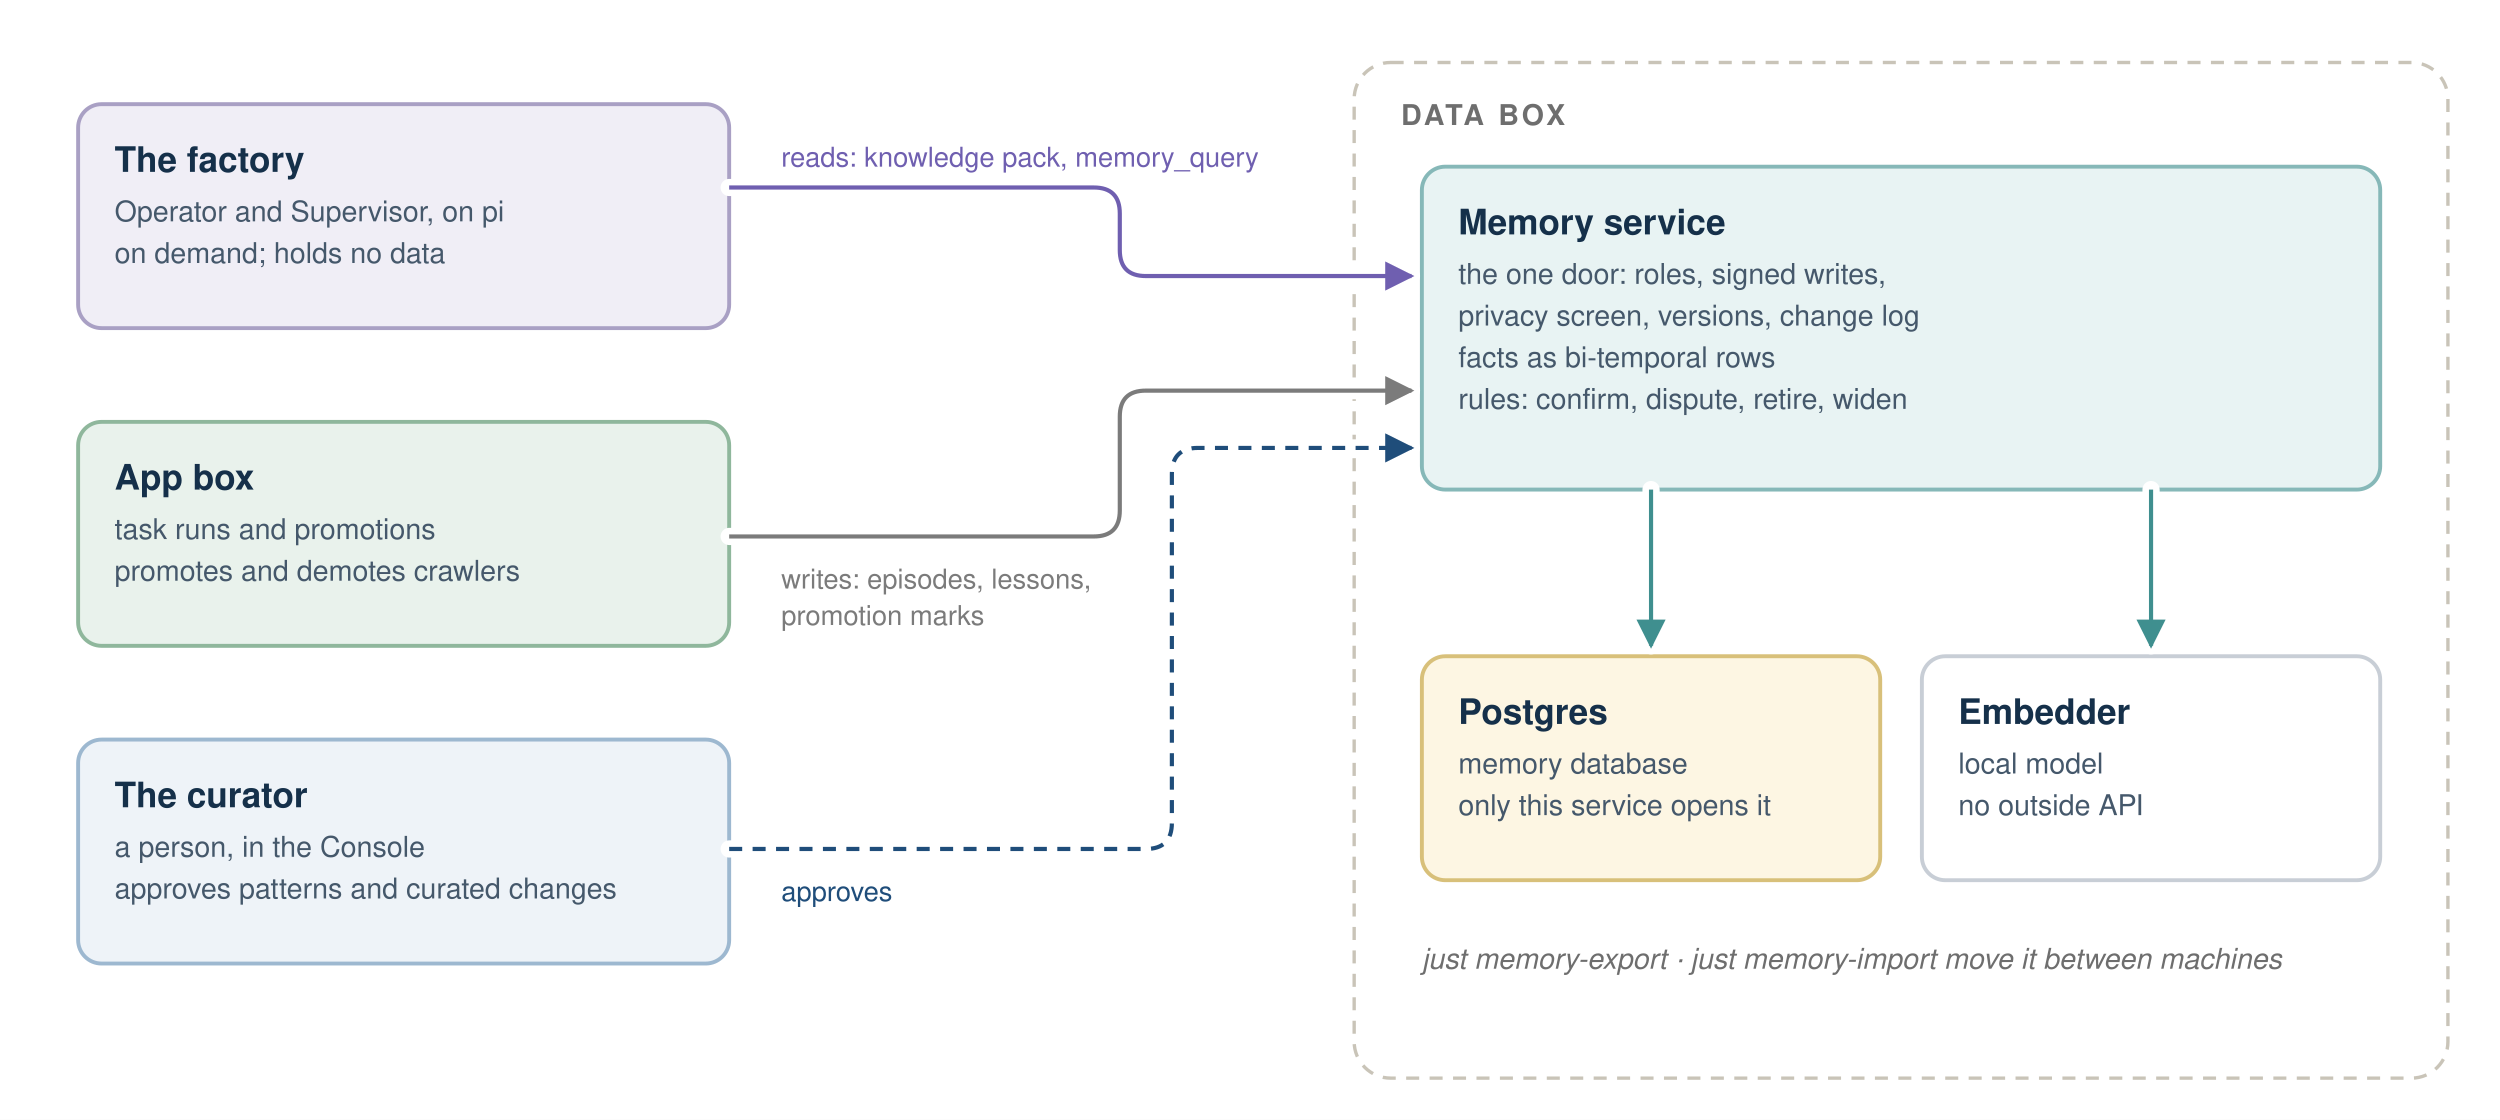
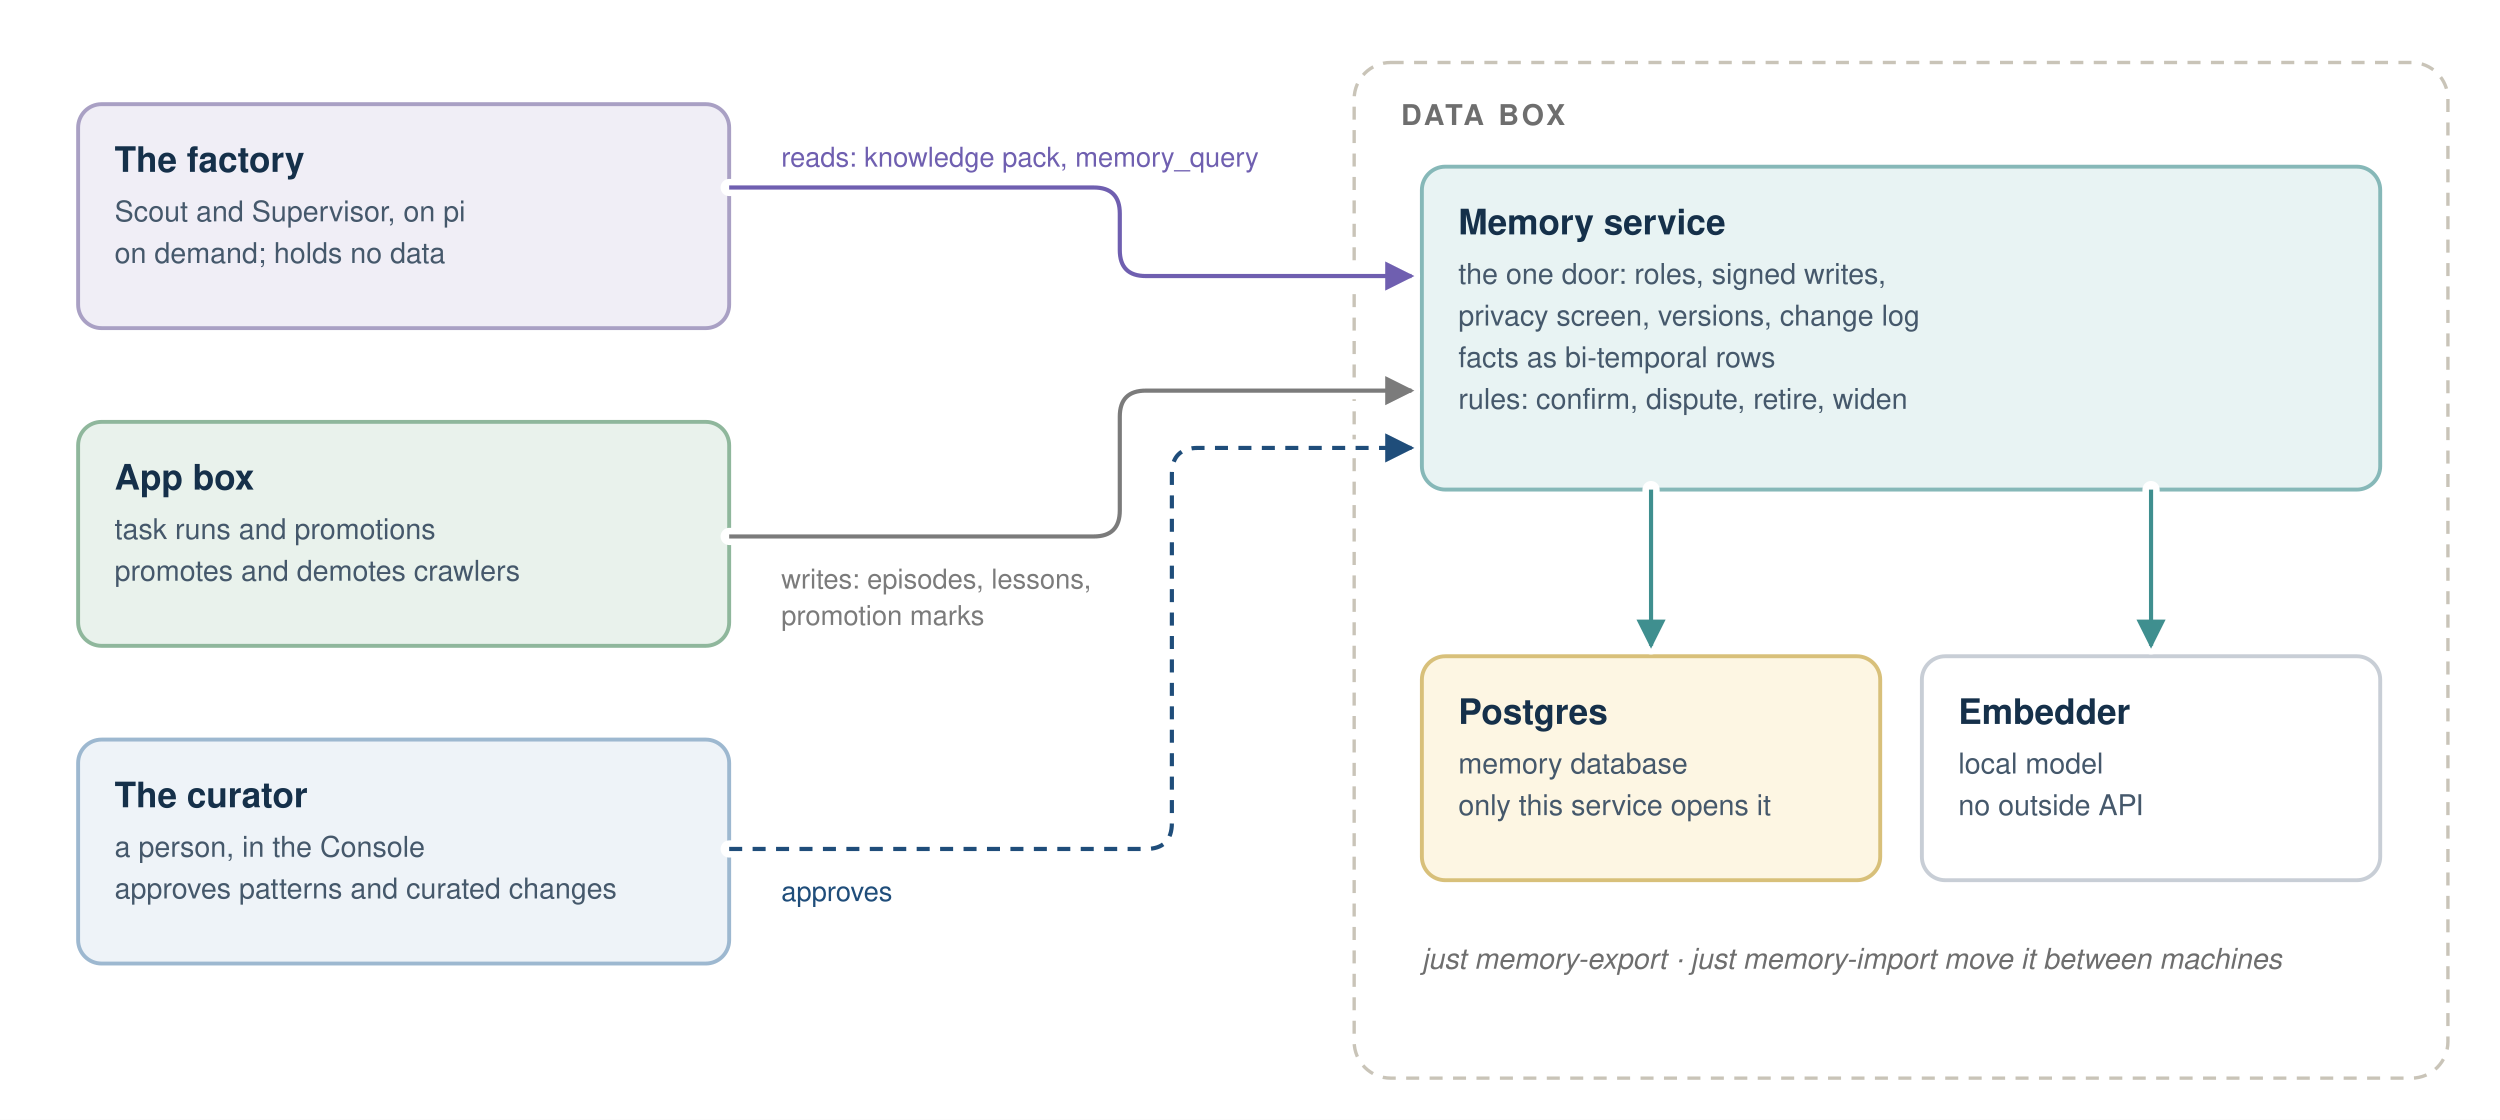
<svg xmlns="http://www.w3.org/2000/svg" viewBox="0 0 960 430" width="960" height="430" role="img" font-family="-apple-system,BlinkMacSystemFont,&quot;Segoe UI&quot;,Helvetica,Arial,sans-serif">
  <defs>
    <marker id="a-grey" viewBox="0 0 10 10" refX="9" refY="5" markerWidth="7" markerHeight="7" orient="auto-start-reverse">
      <path d="M0,0 L10,5 L0,10 z" fill="#7b7b7b" />
    </marker>
    <marker id="a-blue" viewBox="0 0 10 10" refX="9" refY="5" markerWidth="7" markerHeight="7" orient="auto-start-reverse">
      <path d="M0,0 L10,5 L0,10 z" fill="#1f4d7a" />
    </marker>
    <marker id="a-red" viewBox="0 0 10 10" refX="9" refY="5" markerWidth="7" markerHeight="7" orient="auto-start-reverse">
      <path d="M0,0 L10,5 L0,10 z" fill="#c0484f" />
    </marker>
    <marker id="a-violet" viewBox="0 0 10 10" refX="9" refY="5" markerWidth="7" markerHeight="7" orient="auto-start-reverse">
      <path d="M0,0 L10,5 L0,10 z" fill="#6f5fb0" />
    </marker>
    <marker id="a-rose" viewBox="0 0 10 10" refX="9" refY="5" markerWidth="7" markerHeight="7" orient="auto-start-reverse">
      <path d="M0,0 L10,5 L0,10 z" fill="#c0707a" />
    </marker>
    <marker id="a-teal" viewBox="0 0 10 10" refX="9" refY="5" markerWidth="7" markerHeight="7" orient="auto-start-reverse">
      <path d="M0,0 L10,5 L0,10 z" fill="#3f8f8f" />
    </marker>
    <style>.zone{font-size:11px;font-weight:700;letter-spacing:.11em}.ttl{font-size:13.5px;font-weight:650;fill:#15304a}.sub{font-size:11px;fill:#45586b}.fl{font-size:10.5px}.badge{font-size:11px;font-weight:700;fill:#ffffff}.lane{font-size:10.5px;font-weight:700;letter-spacing:.12em;fill:#8a8a8a}.note{font-size:11px;fill:#6e6e6e;font-style:italic}.chip{font-size:10.5px;fill:#45586b}.tag{font-size:10.5px;font-family:ui-monospace,Menlo,monospace;fill:#8a8a8a}</style>
  </defs>
  <rect width="960" height="430" fill="#ffffff" />
  <rect x="30" y="40" width="250" height="86" rx="9" fill="#f0eef6" stroke="#a9a0c4" stroke-width="1.5" />
  <text class="ttl" x="44" y="66">The factory</text>
-   <text class="sub" x="44" y="85">Operator and Supervisor, on pi</text>
+   <text class="sub" x="44" y="85">Scout and Supervisor, on pi</text>
  <text class="sub" x="44" y="101">on demand; holds no data</text>
  <rect x="30" y="162" width="250" height="86" rx="9" fill="#e9f2ec" stroke="#8fb79c" stroke-width="1.5" />
  <text class="ttl" x="44" y="188">App box</text>
  <text class="sub" x="44" y="207">task runs and promotions</text>
  <text class="sub" x="44" y="223">promotes and demotes crawlers</text>
  <rect x="30" y="284" width="250" height="86" rx="9" fill="#eef3f8" stroke="#9db8d0" stroke-width="1.5" />
  <text class="ttl" x="44" y="310">The curator</text>
  <text class="sub" x="44" y="329">a person, in the Console</text>
  <text class="sub" x="44" y="345">approves patterns and curated changes</text>
  <rect x="520" y="24" width="420" height="390" rx="14" fill="none" stroke="#c9c4b8" stroke-width="1.3" stroke-dasharray="5 4" />
  <text class="zone" x="538" y="48" fill="#6e6e6e">DATA BOX</text>
  <rect x="546" y="64" width="368" height="124" rx="9" fill="#e8f3f3" stroke="#86b8b8" stroke-width="1.5" />
  <text class="ttl" x="560" y="90">Memory service</text>
  <text class="sub" x="560" y="109">the one door: roles, signed writes,</text>
  <text class="sub" x="560" y="125">privacy screen, versions, change log</text>
  <text class="sub" x="560" y="141">facts as bi-temporal rows</text>
  <text class="sub" x="560" y="157">rules: confirm, dispute, retire, widen</text>
  <rect x="546" y="252" width="176" height="86" rx="9" fill="#fdf6e3" stroke="#d8c07a" stroke-width="1.5" />
  <text class="ttl" x="560" y="278">Postgres</text>
  <text class="sub" x="560" y="297">memory database</text>
  <text class="sub" x="560" y="313">only this service opens it</text>
  <rect x="738" y="252" width="176" height="86" rx="9" fill="#ffffff" stroke="#c8ced6" stroke-width="1.5" />
  <text class="ttl" x="752" y="278">Embedder</text>
  <text class="sub" x="752" y="297">local model</text>
  <text class="sub" x="752" y="313">no outside API</text>
  <text class="note" x="546" y="372" text-anchor="start">just memory-export · just memory-import move it between machines</text>
  <path d="M280,72 H420 Q430,72 430,82 V96 Q430,106 440,106 H542" fill="none" stroke="#ffffff" stroke-width="6.6" stroke-linejoin="round" stroke-linecap="round" />
  <path d="M280,72 H420 Q430,72 430,82 V96 Q430,106 440,106 H542" fill="none" stroke="#6f5fb0" stroke-width="1.6" stroke-linejoin="round" marker-end="url(#a-violet)" />
  <text class="fl" x="300" y="64" text-anchor="start" fill="#6f5fb0">reads: knowledge pack, memory_query</text>
  <path d="M280,206 H420 Q430,206 430,196 V160 Q430,150 440,150 H542" fill="none" stroke="#ffffff" stroke-width="6.6" stroke-linejoin="round" stroke-linecap="round" />
  <path d="M280,206 H420 Q430,206 430,196 V160 Q430,150 440,150 H542" fill="none" stroke="#7b7b7b" stroke-width="1.6" stroke-linejoin="round" marker-end="url(#a-grey)" />
  <text class="fl" x="300" y="226" text-anchor="start" fill="#7b7b7b">writes: episodes, lessons,</text>
  <text class="fl" x="300" y="240" text-anchor="start" fill="#7b7b7b">promotion marks</text>
  <path d="M280,326 H440 Q450,326 450,316 V182 Q450,172 460,172 H542" fill="none" stroke="#ffffff" stroke-width="6.6" stroke-linejoin="round" stroke-linecap="round" />
  <path d="M280,326 H440 Q450,326 450,316 V182 Q450,172 460,172 H542" fill="none" stroke="#1f4d7a" stroke-width="1.6" stroke-dasharray="5 4" stroke-linejoin="round" marker-end="url(#a-blue)" />
  <text class="fl" x="300" y="346" text-anchor="start" fill="#1f4d7a">approves</text>
  <path d="M634,188 V248" fill="none" stroke="#ffffff" stroke-width="6.6" stroke-linejoin="round" stroke-linecap="round" />
  <path d="M634,188 V248" fill="none" stroke="#3f8f8f" stroke-width="1.6" stroke-linejoin="round" marker-end="url(#a-teal)" />
  <path d="M826,188 V248" fill="none" stroke="#ffffff" stroke-width="6.6" stroke-linejoin="round" stroke-linecap="round" />
  <path d="M826,188 V248" fill="none" stroke="#3f8f8f" stroke-width="1.6" stroke-linejoin="round" marker-end="url(#a-teal)" />
</svg>
